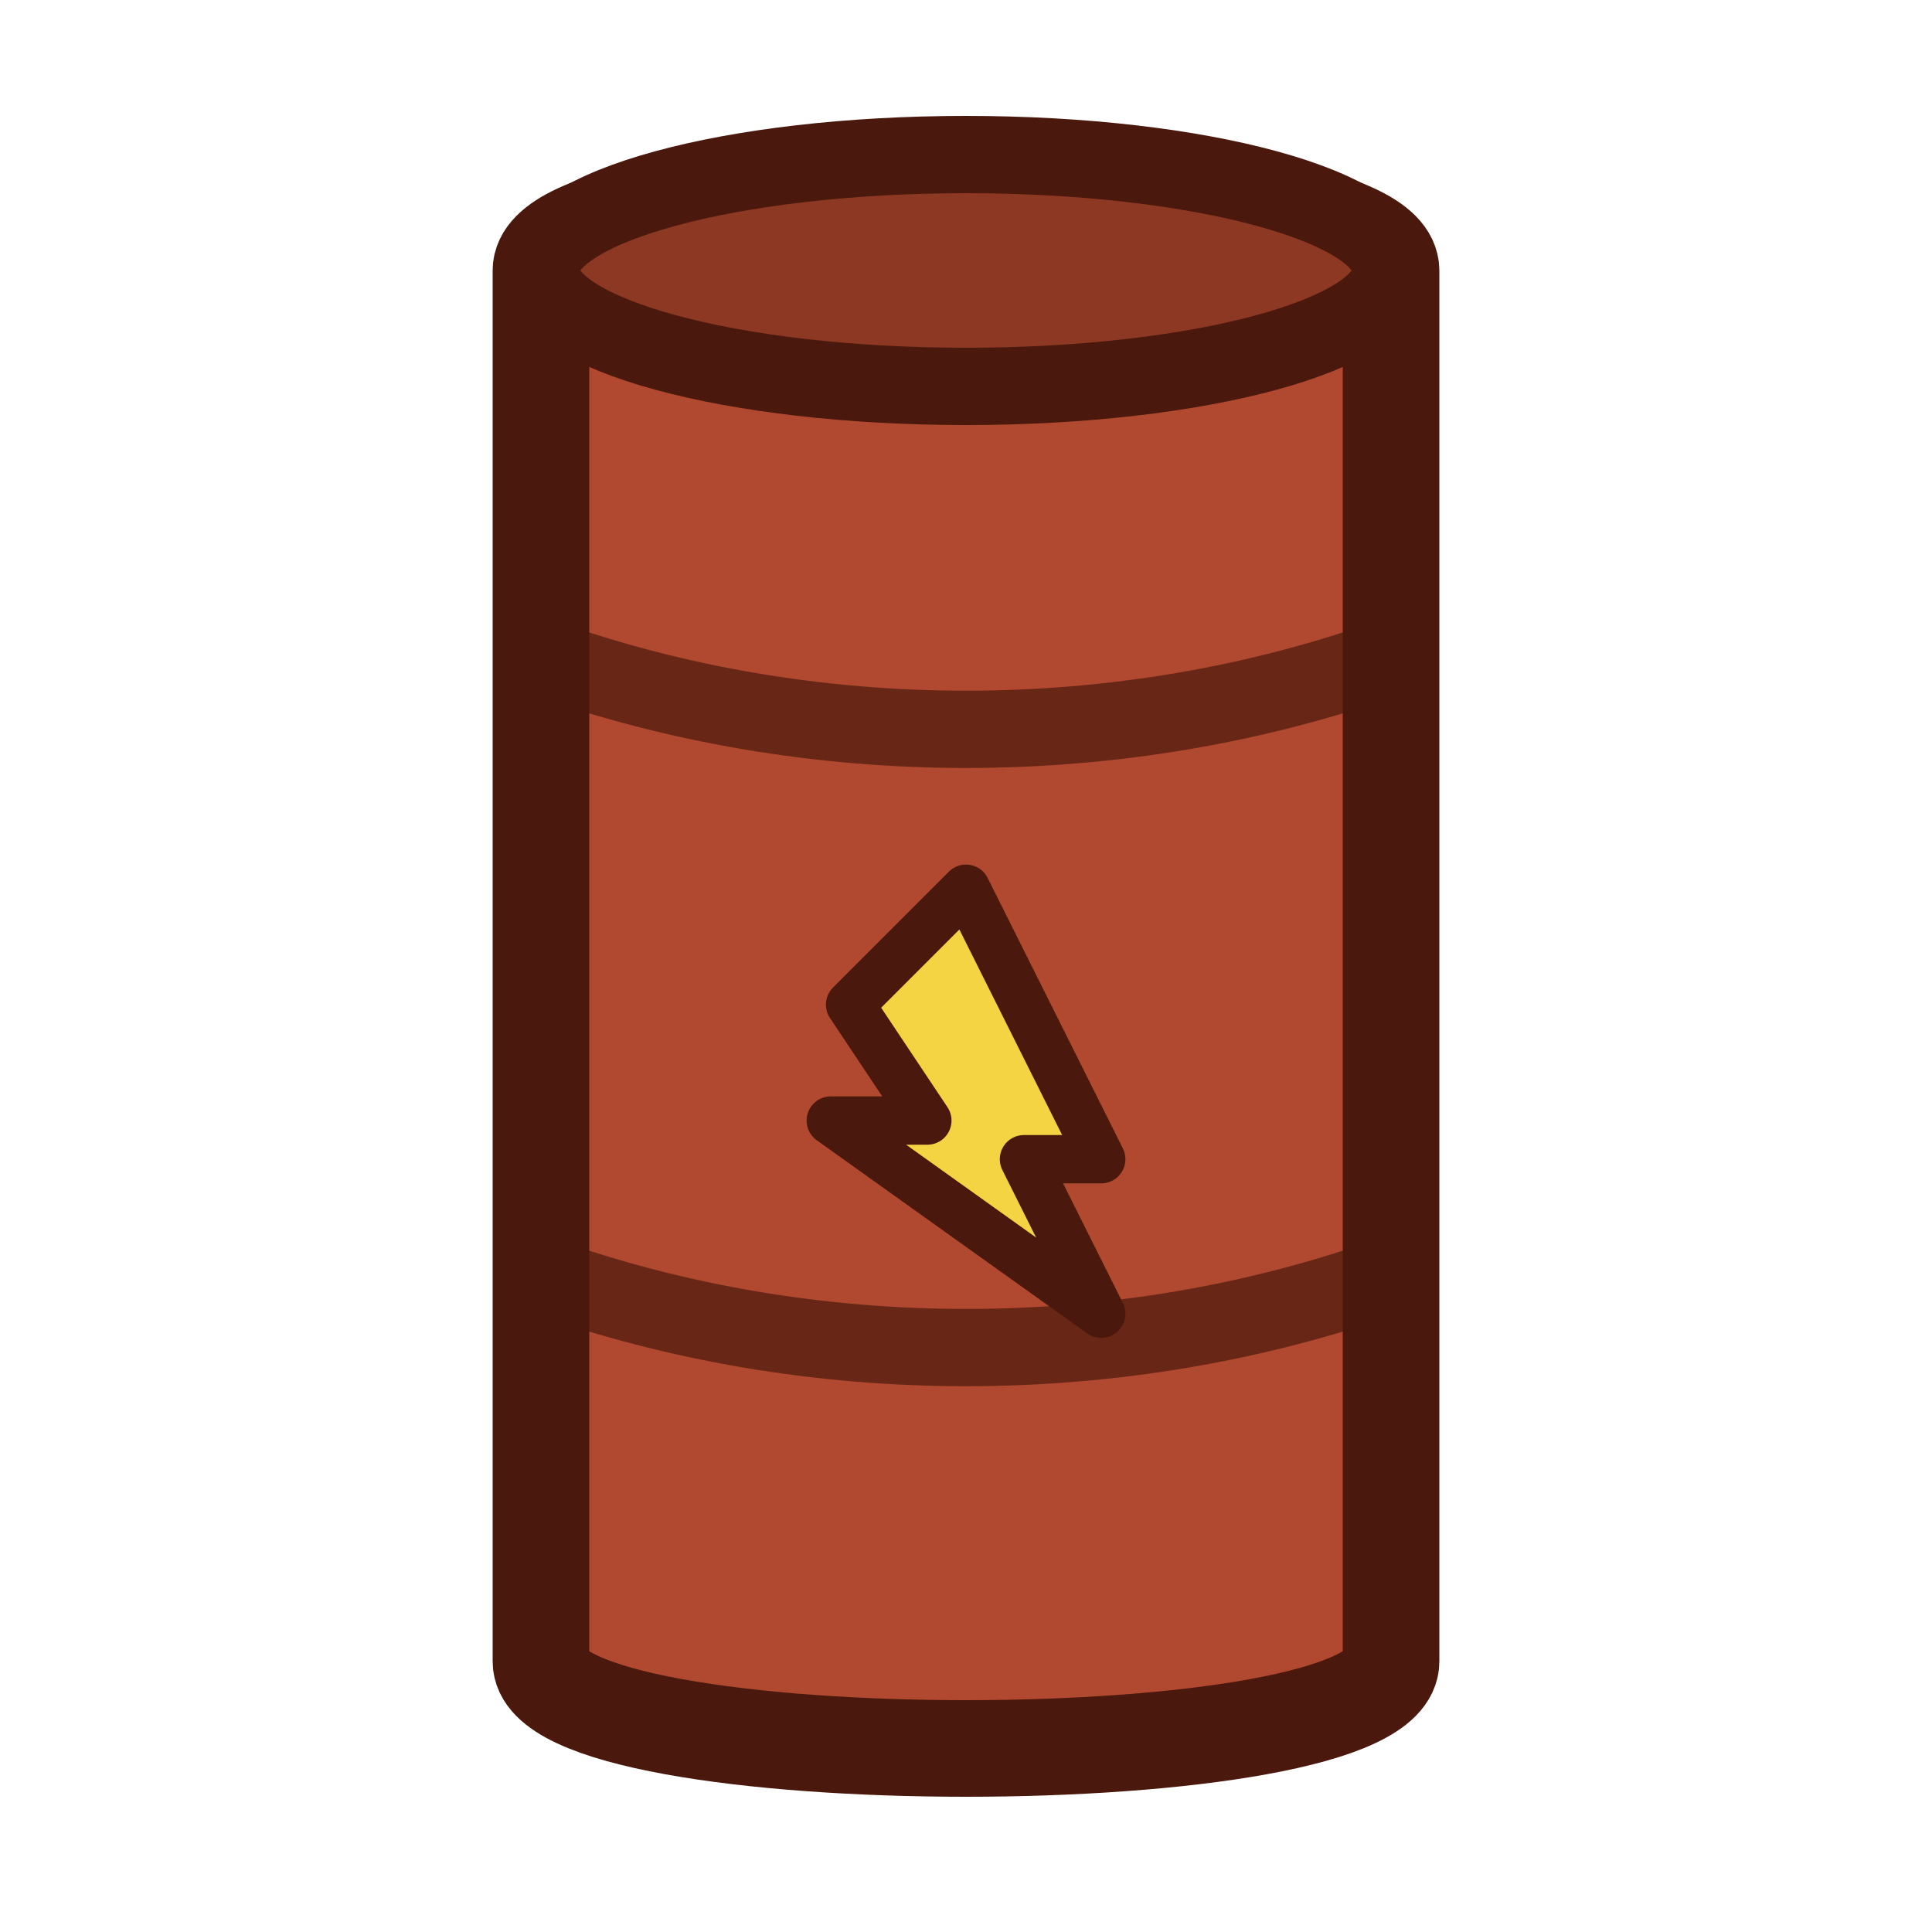
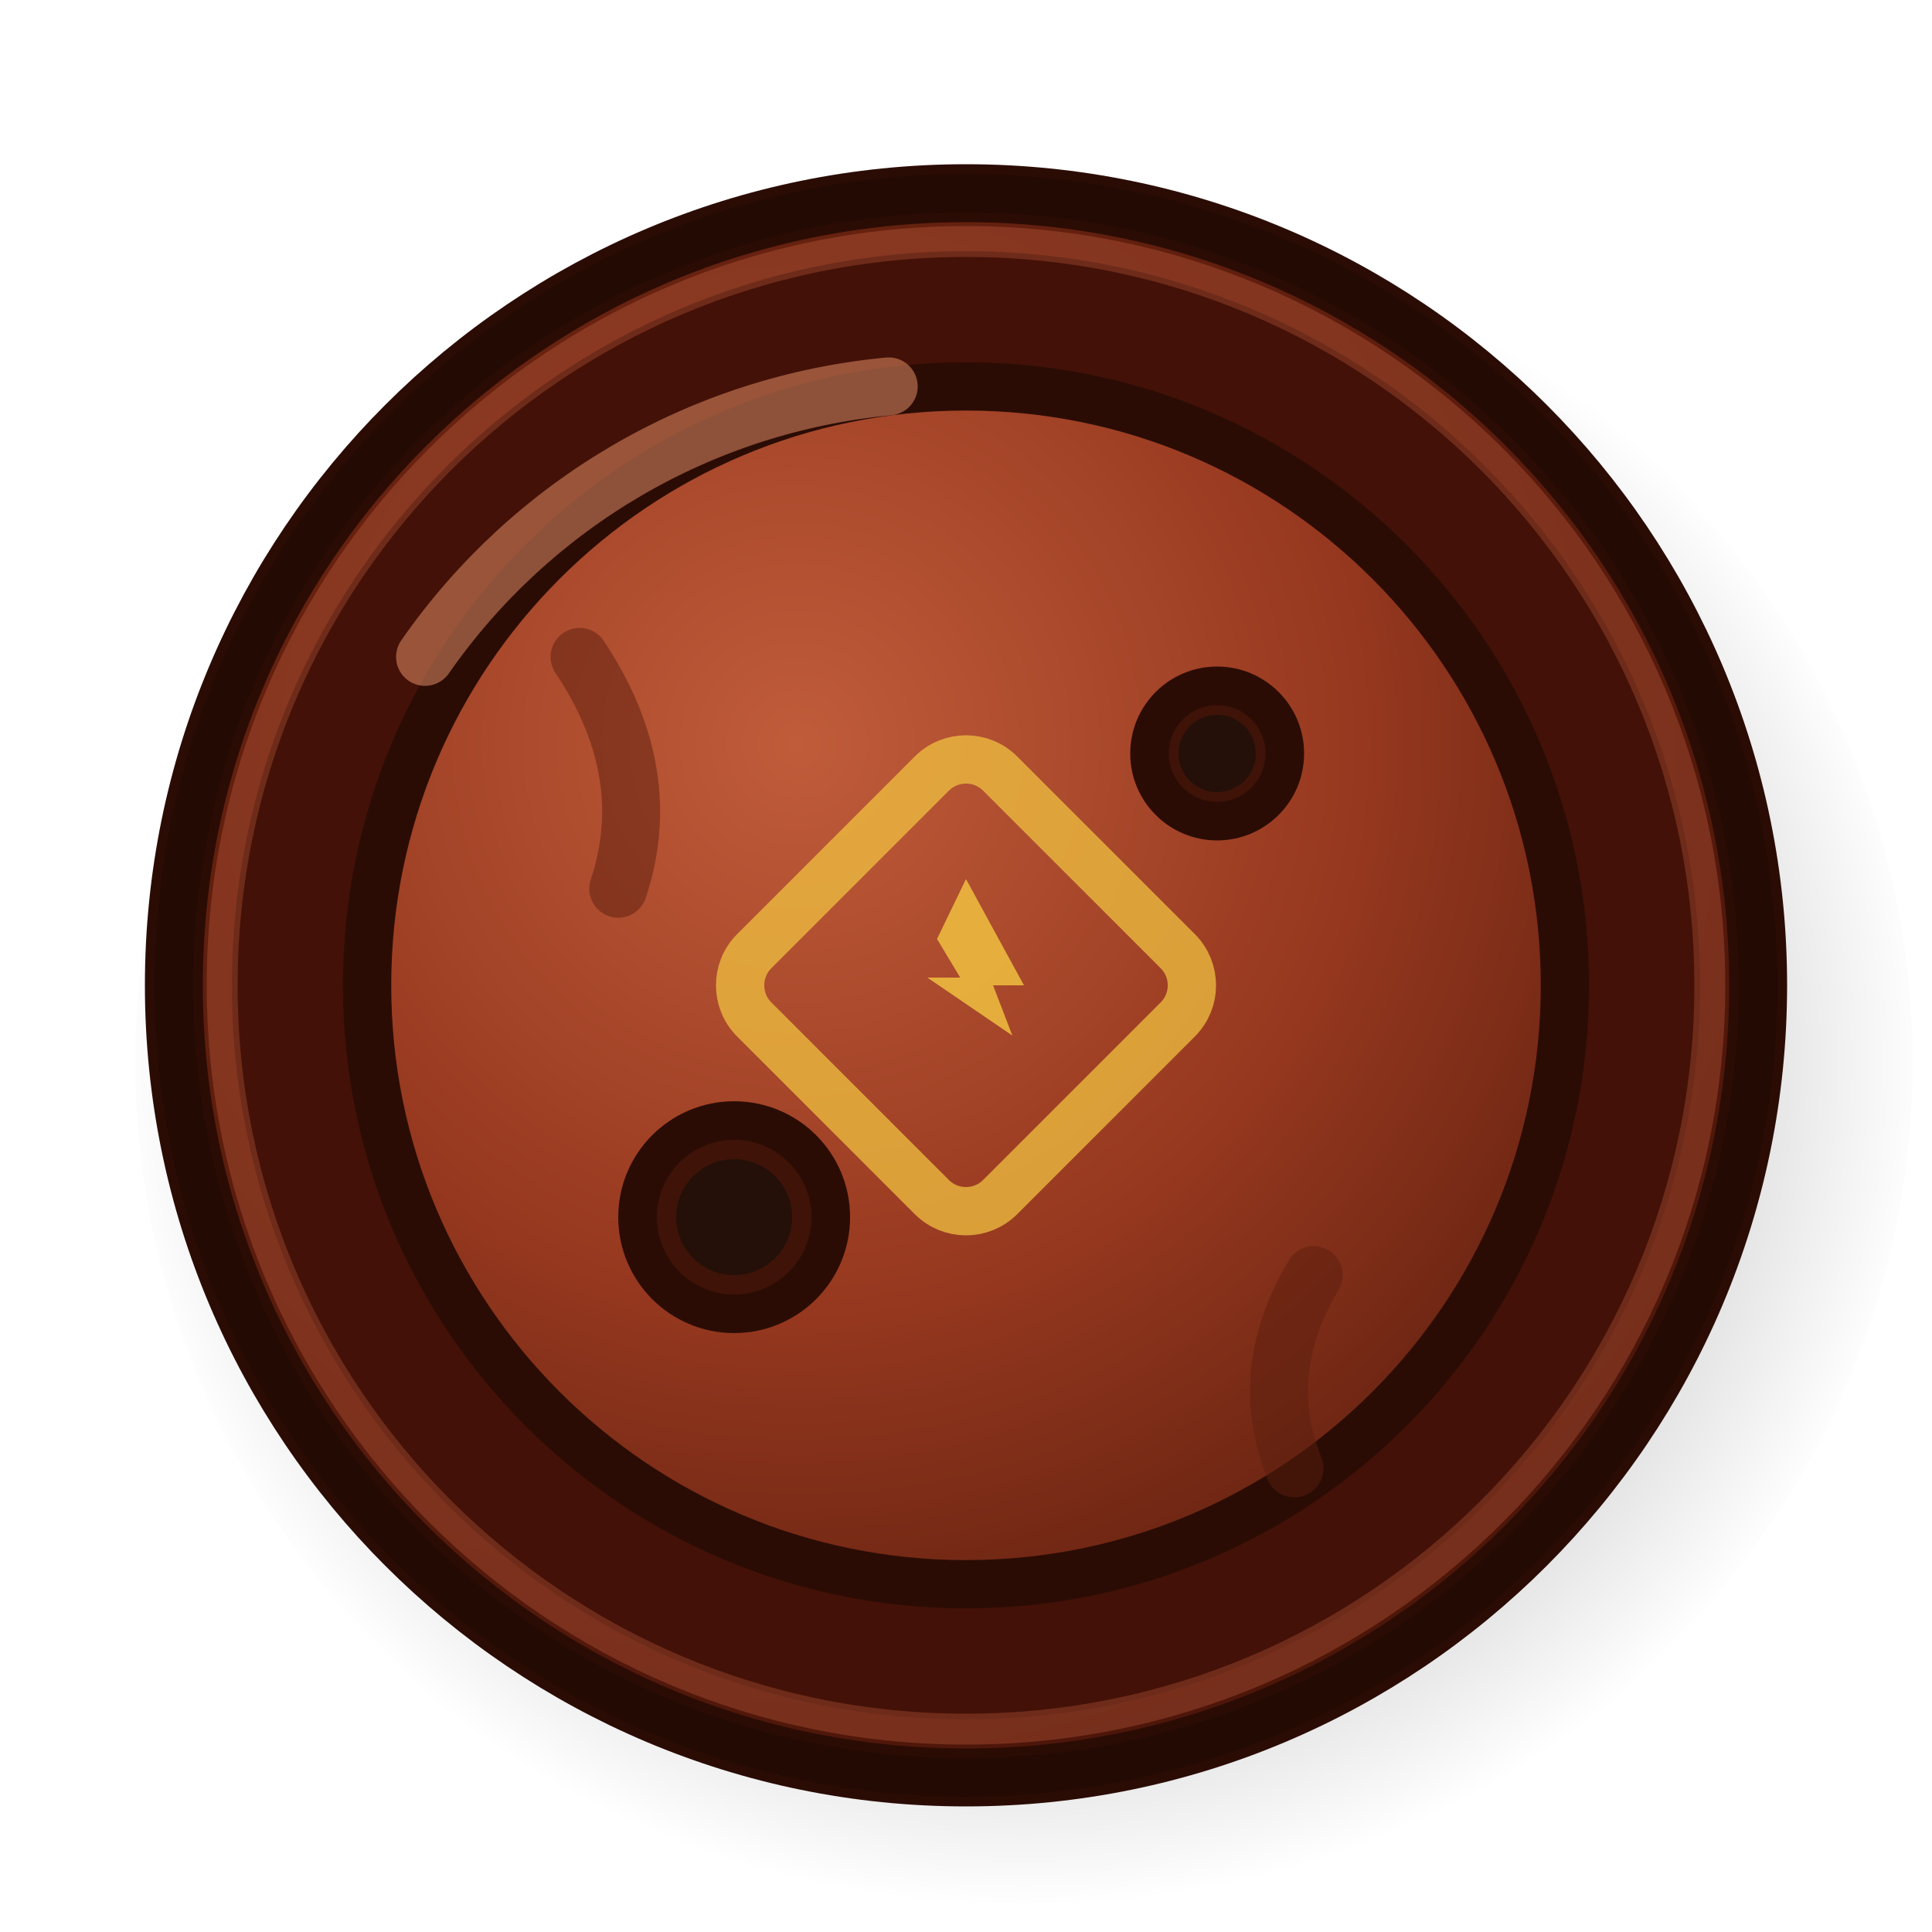
<svg xmlns="http://www.w3.org/2000/svg" viewBox="0 0 100 100">
-   <path d="M28 14c0-6 44-6 44 0v72c0 6-44 6-44 0z" fill="#b0492f" stroke="#4a180c" stroke-width="5" />
-   <ellipse cx="50" cy="14" rx="22" ry="6" fill="#8d3822" stroke="#4a180c" stroke-width="4" />
-   <path d="M28 34c14 5 30 5 44 0 M28 66c14 5 30 5 44 0" fill="none" stroke="#4a180c" stroke-width="4" opacity="0.7" />
-   <path d="M50 46l7 14h-4l4 8-14-10h5l-4-6z" fill="#f4d442" stroke="#4a180c" stroke-width="2.5" stroke-linejoin="round" />
+   <defs>
+     <radialGradient id="shadow" cx="50%" cy="50%" r="50%">
+       <stop offset="0%" stop-color="#000000" stop-opacity="0.38" />
+       <stop offset="65%" stop-color="#000000" stop-opacity="0.20" />
+       <stop offset="100%" stop-color="#000000" stop-opacity="0" />
+     </radialGradient>
+     <radialGradient id="lid" cx="36%" cy="30%" r="85%">
+       <stop offset="0%" stop-color="#c05c3a" />
+       <stop offset="55%" stop-color="#96381f" />
+       <stop offset="100%" stop-color="#5c1e0e" />
+     </radialGradient>
+     <radialGradient id="rim" cx="40%" cy="35%" r="80%">
+       <stop offset="0%" stop-color="#7e2c15" />
+       <stop offset="100%" stop-color="#431107" />
+     </radialGradient>
+   </defs>
+   <ellipse cx="53" cy="55" rx="46" ry="44" fill="url(#shadow)" />
+   <circle cx="50" cy="51" r="41" fill="url(#rim)" stroke="#2b0c04" stroke-width="3" />
+   <circle cx="50" cy="51" r="35" fill="none" stroke="#431107" stroke-width="6" />
+   <circle cx="50" cy="51" r="31" fill="url(#lid)" stroke="#2b0c04" stroke-width="2.5" />
+   <circle cx="50" cy="51" r="41" fill="none" stroke="#000000" stroke-opacity="0.18" stroke-width="2" />
+   <circle cx="50" cy="51" r="38.5" fill="none" stroke="#e0704c" stroke-opacity="0.28" stroke-width="1.6" />
+   <path d="M30 34q4 6 2 12M68 66q-3 5-1 10" stroke="#5c1e0e" stroke-width="3" stroke-linecap="round" opacity="0.5" />
+   <rect x="41" y="42" width="18" height="18" rx="2.5" transform="rotate(45 50 51)" fill="none" stroke="#f0c040" stroke-width="2.5" opacity="0.75" />
+   <path d="M50 45.5l3 5.5h-1.6l1 2.6-4.4-3h1.7l-1.2-2z" fill="#f0c040" opacity="0.85" />
+   <circle cx="38" cy="63" r="5" fill="#3f1308" stroke="#2b0c04" stroke-width="2" />
+   <circle cx="38" cy="63" r="3" fill="#241008" />
+   <circle cx="63" cy="39" r="3.5" fill="#3f1308" stroke="#2b0c04" stroke-width="2" />
+   <circle cx="63" cy="39" r="2" fill="#241008" />
+   <path d="M22 34a33 33 0 0 1 24-14" stroke="#e08a64" stroke-opacity="0.55" stroke-width="3" fill="none" stroke-linecap="round" />
</svg>
